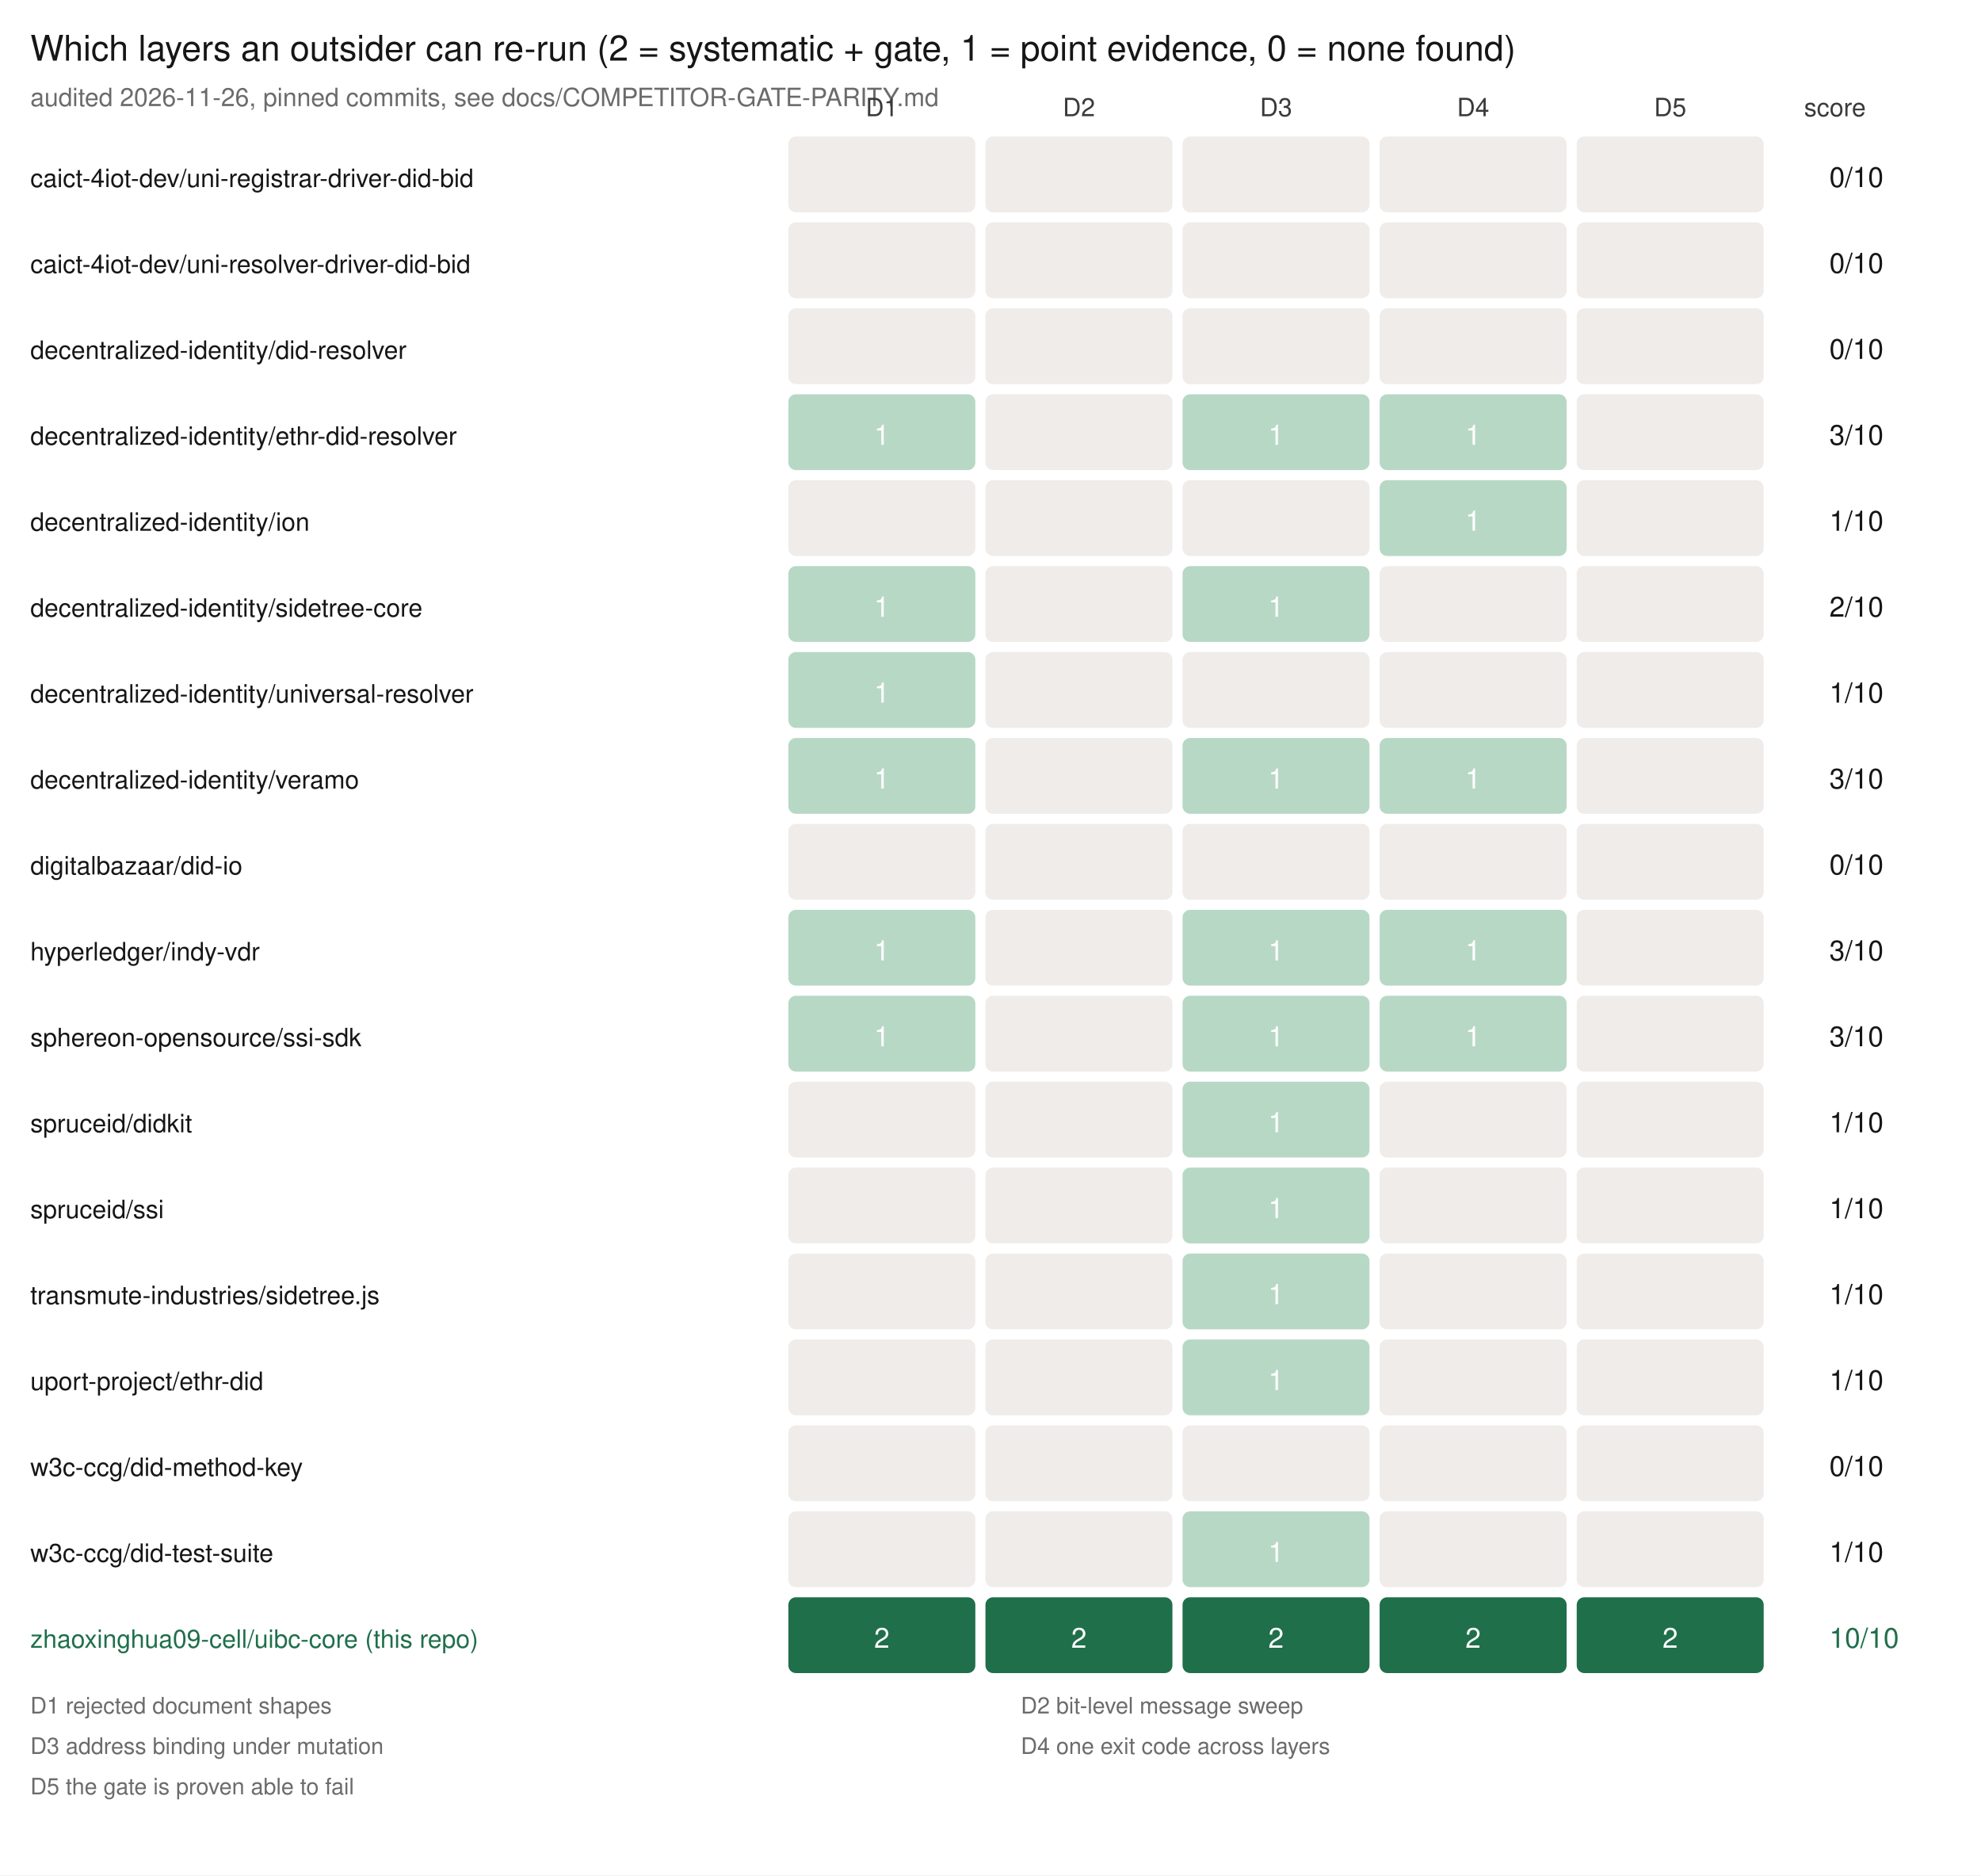
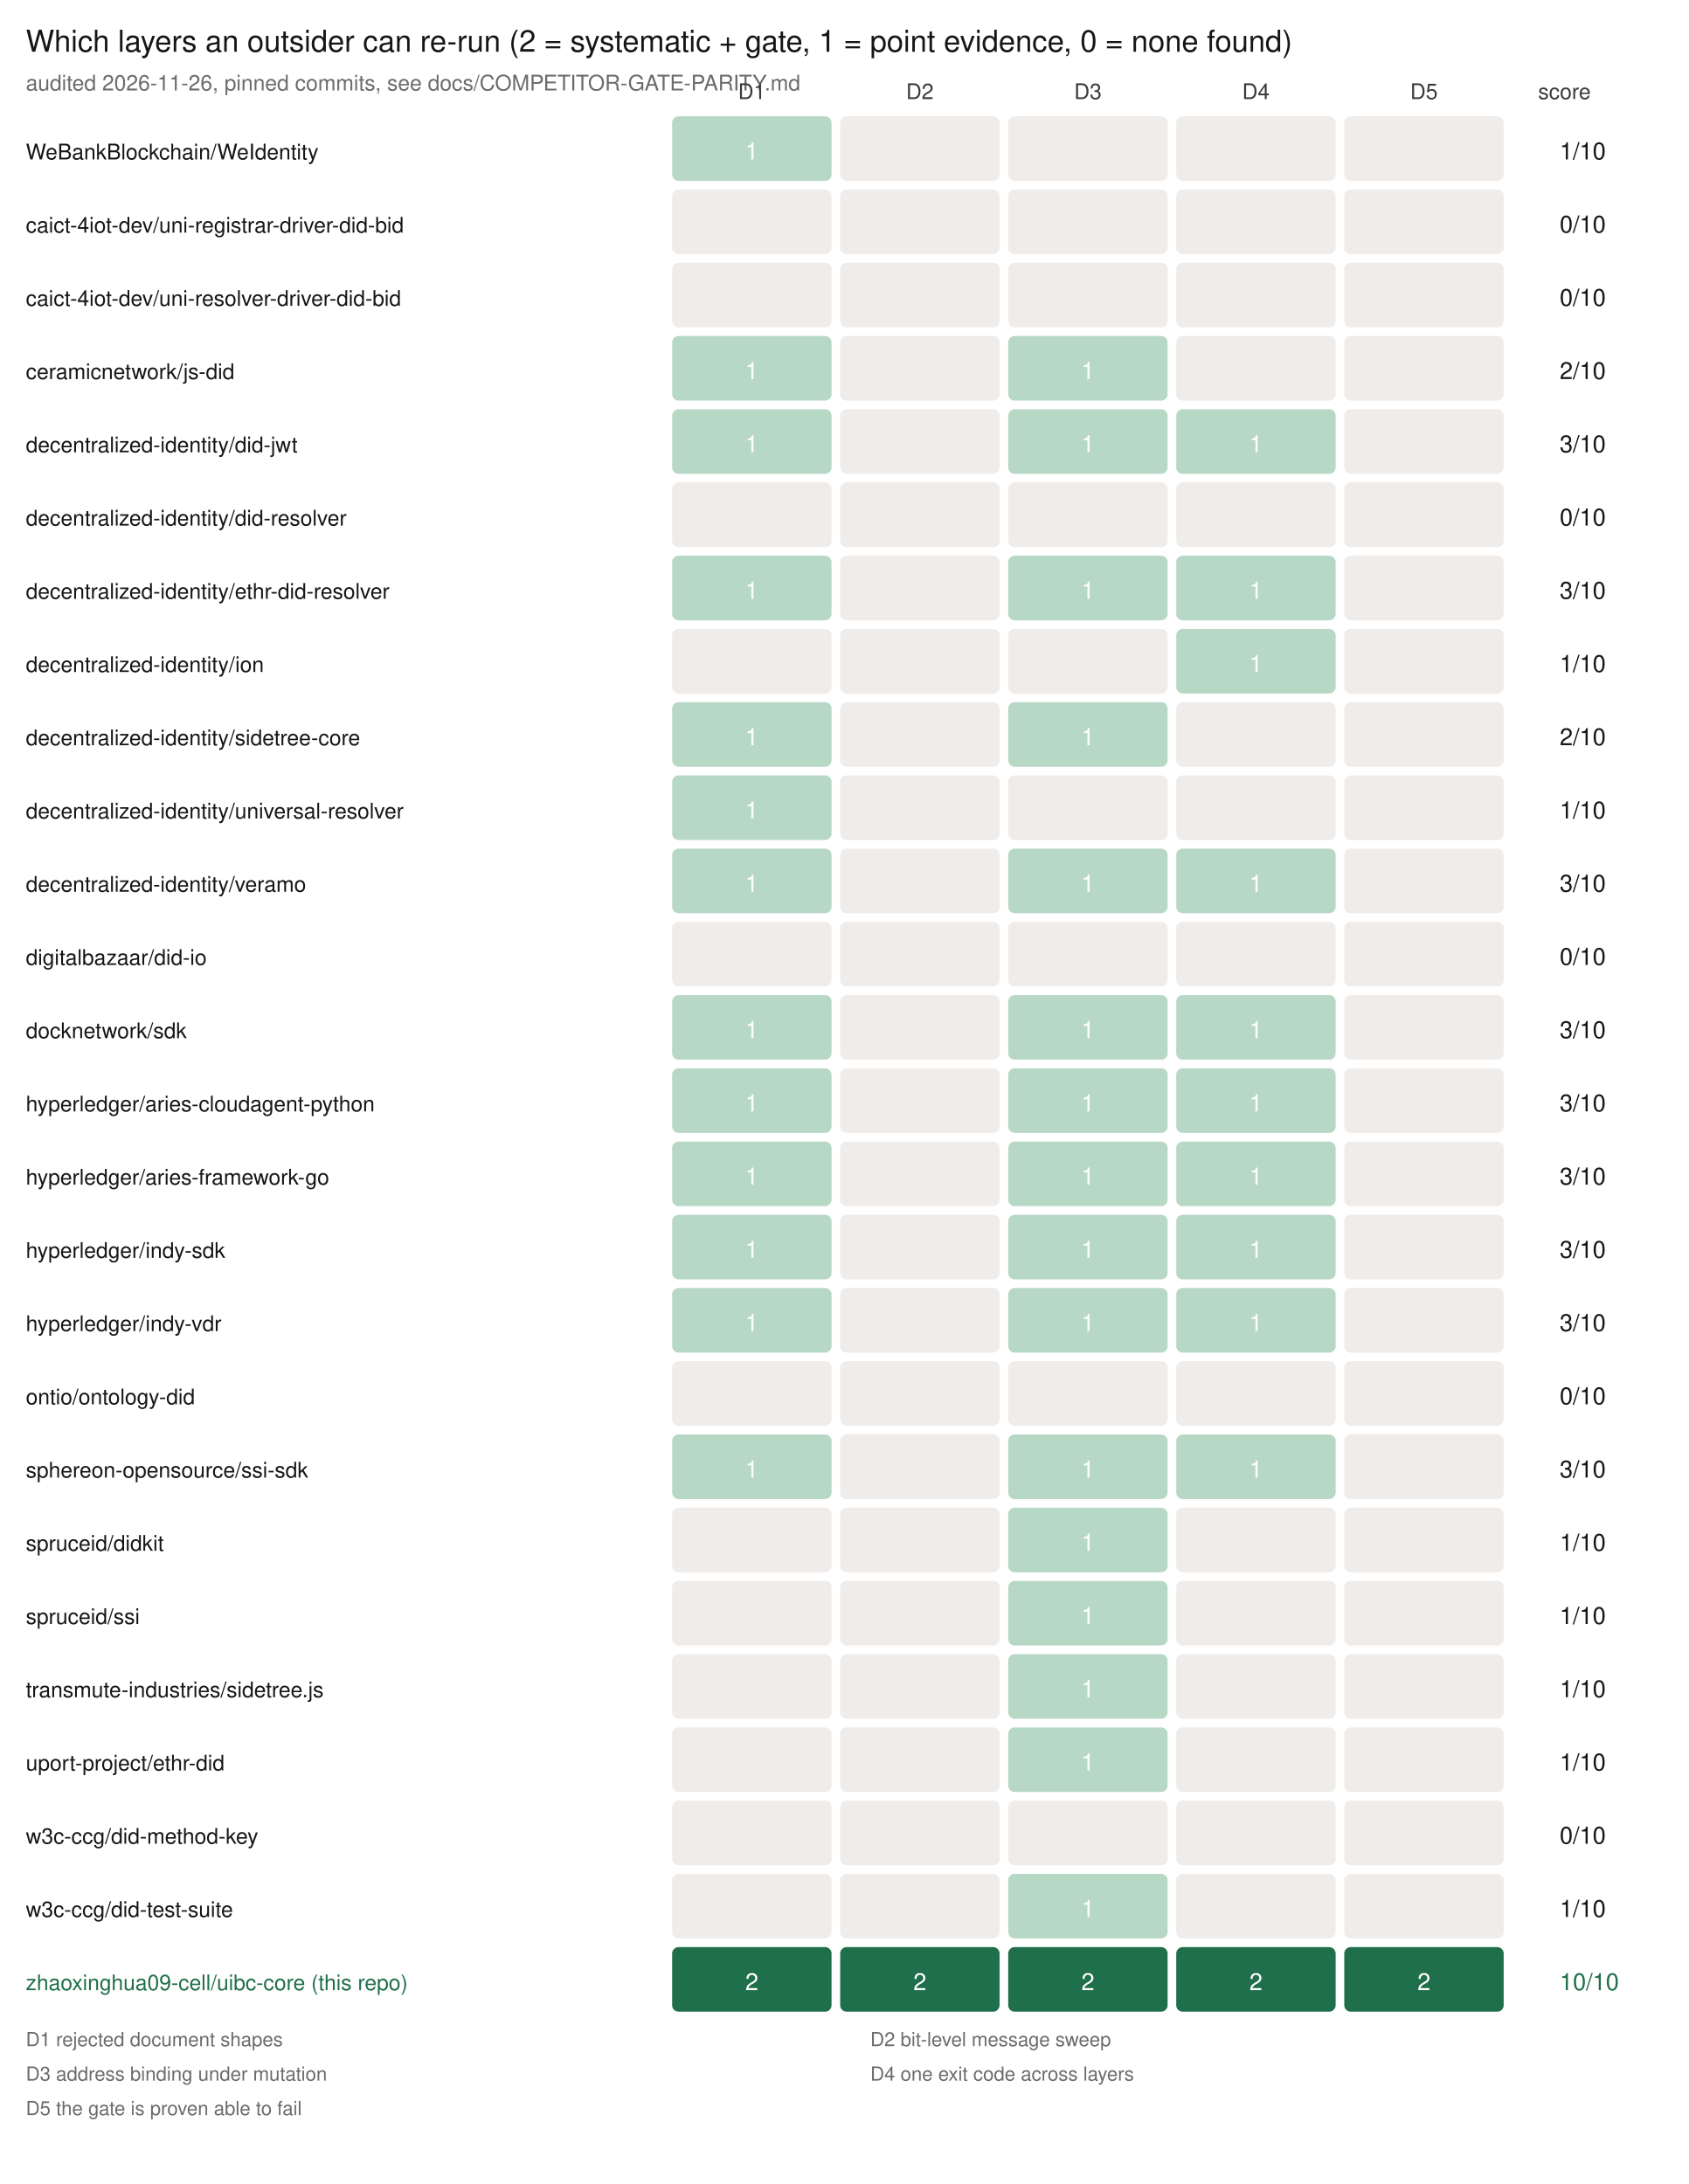
- <svg xmlns="http://www.w3.org/2000/svg" width="784" height="742" viewBox="0 0 784 742">
+ <svg xmlns="http://www.w3.org/2000/svg" width="784" height="1014" viewBox="0 0 784 1014">
  <rect width="100%" height="100%" fill="#ffffff" />
  <text x="12" y="24" font-family="Helvetica,Arial,sans-serif" font-size="14" fill="#161616">Which layers an outsider can re-run (2 = systematic + gate, 1 = point evidence, 0 = none found)</text>
  <text x="12" y="42" font-family="Helvetica,Arial,sans-serif" font-size="10" fill="#6b6b6b">audited 2026-11-26, pinned commits, see docs/COMPETITOR-GATE-PARITY.md</text>
  <text x="349.0" y="46" text-anchor="middle" font-family="Helvetica,Arial,sans-serif" font-size="10" fill="#3a3a3a">D1</text>
  <text x="427.0" y="46" text-anchor="middle" font-family="Helvetica,Arial,sans-serif" font-size="10" fill="#3a3a3a">D2</text>
  <text x="505.0" y="46" text-anchor="middle" font-family="Helvetica,Arial,sans-serif" font-size="10" fill="#3a3a3a">D3</text>
  <text x="583.0" y="46" text-anchor="middle" font-family="Helvetica,Arial,sans-serif" font-size="10" fill="#3a3a3a">D4</text>
  <text x="661.0" y="46" text-anchor="middle" font-family="Helvetica,Arial,sans-serif" font-size="10" fill="#3a3a3a">D5</text>
-   <text x="12" y="678" font-family="Helvetica,Arial,sans-serif" font-size="9" fill="#6b6b6b">D1  rejected document shapes</text>
-   <text x="404" y="678" font-family="Helvetica,Arial,sans-serif" font-size="9" fill="#6b6b6b">D2  bit-level message sweep</text>
-   <text x="12" y="694" font-family="Helvetica,Arial,sans-serif" font-size="9" fill="#6b6b6b">D3  address binding under mutation</text>
-   <text x="404" y="694" font-family="Helvetica,Arial,sans-serif" font-size="9" fill="#6b6b6b">D4  one exit code across layers</text>
-   <text x="12" y="710" font-family="Helvetica,Arial,sans-serif" font-size="9" fill="#6b6b6b">D5  the gate is proven able to fail</text>
+   <text x="12" y="950" font-family="Helvetica,Arial,sans-serif" font-size="9" fill="#6b6b6b">D1  rejected document shapes</text>
+   <text x="404" y="950" font-family="Helvetica,Arial,sans-serif" font-size="9" fill="#6b6b6b">D2  bit-level message sweep</text>
+   <text x="12" y="966" font-family="Helvetica,Arial,sans-serif" font-size="9" fill="#6b6b6b">D3  address binding under mutation</text>
+   <text x="404" y="966" font-family="Helvetica,Arial,sans-serif" font-size="9" fill="#6b6b6b">D4  one exit code across layers</text>
+   <text x="12" y="982" font-family="Helvetica,Arial,sans-serif" font-size="9" fill="#6b6b6b">D5  the gate is proven able to fail</text>
  <text x="714" y="46" font-family="Helvetica,Arial,sans-serif" font-size="10" fill="#3a3a3a">score</text>
-   <text x="12" y="74" font-family="Helvetica,Arial,sans-serif" font-size="10" fill="#161616">caict-4iot-dev/uni-registrar-driver-did-bid</text>
-   <rect x="312" y="54" width="74" height="30" rx="3" fill="#efecea" />
+   <text x="12" y="74" font-family="Helvetica,Arial,sans-serif" font-size="10" fill="#161616">WeBankBlockchain/WeIdentity</text>
+   <rect x="312" y="54" width="74" height="30" rx="3" fill="#b8d8c6" />
+   <text x="349.0" y="74" text-anchor="middle" font-family="Helvetica,Arial,sans-serif" font-size="11" fill="#ffffff">1</text>
  <rect x="390" y="54" width="74" height="30" rx="3" fill="#efecea" />
  <rect x="468" y="54" width="74" height="30" rx="3" fill="#efecea" />
  <rect x="546" y="54" width="74" height="30" rx="3" fill="#efecea" />
  <rect x="624" y="54" width="74" height="30" rx="3" fill="#efecea" />
-   <text x="724" y="74" font-family="Helvetica,Arial,sans-serif" font-size="11" fill="#161616">0/10</text>
-   <text x="12" y="108" font-family="Helvetica,Arial,sans-serif" font-size="10" fill="#161616">caict-4iot-dev/uni-resolver-driver-did-bid</text>
+   <text x="724" y="74" font-family="Helvetica,Arial,sans-serif" font-size="11" fill="#161616">1/10</text>
+   <text x="12" y="108" font-family="Helvetica,Arial,sans-serif" font-size="10" fill="#161616">caict-4iot-dev/uni-registrar-driver-did-bid</text>
  <rect x="312" y="88" width="74" height="30" rx="3" fill="#efecea" />
  <rect x="390" y="88" width="74" height="30" rx="3" fill="#efecea" />
  <rect x="468" y="88" width="74" height="30" rx="3" fill="#efecea" />
  <rect x="546" y="88" width="74" height="30" rx="3" fill="#efecea" />
  <rect x="624" y="88" width="74" height="30" rx="3" fill="#efecea" />
  <text x="724" y="108" font-family="Helvetica,Arial,sans-serif" font-size="11" fill="#161616">0/10</text>
-   <text x="12" y="142" font-family="Helvetica,Arial,sans-serif" font-size="10" fill="#161616">decentralized-identity/did-resolver</text>
+   <text x="12" y="142" font-family="Helvetica,Arial,sans-serif" font-size="10" fill="#161616">caict-4iot-dev/uni-resolver-driver-did-bid</text>
  <rect x="312" y="122" width="74" height="30" rx="3" fill="#efecea" />
  <rect x="390" y="122" width="74" height="30" rx="3" fill="#efecea" />
  <rect x="468" y="122" width="74" height="30" rx="3" fill="#efecea" />
  <rect x="546" y="122" width="74" height="30" rx="3" fill="#efecea" />
  <rect x="624" y="122" width="74" height="30" rx="3" fill="#efecea" />
  <text x="724" y="142" font-family="Helvetica,Arial,sans-serif" font-size="11" fill="#161616">0/10</text>
-   <text x="12" y="176" font-family="Helvetica,Arial,sans-serif" font-size="10" fill="#161616">decentralized-identity/ethr-did-resolver</text>
+   <text x="12" y="176" font-family="Helvetica,Arial,sans-serif" font-size="10" fill="#161616">ceramicnetwork/js-did</text>
  <rect x="312" y="156" width="74" height="30" rx="3" fill="#b8d8c6" />
  <text x="349.0" y="176" text-anchor="middle" font-family="Helvetica,Arial,sans-serif" font-size="11" fill="#ffffff">1</text>
  <rect x="390" y="156" width="74" height="30" rx="3" fill="#efecea" />
  <rect x="468" y="156" width="74" height="30" rx="3" fill="#b8d8c6" />
  <text x="505.0" y="176" text-anchor="middle" font-family="Helvetica,Arial,sans-serif" font-size="11" fill="#ffffff">1</text>
-   <rect x="546" y="156" width="74" height="30" rx="3" fill="#b8d8c6" />
-   <text x="583.0" y="176" text-anchor="middle" font-family="Helvetica,Arial,sans-serif" font-size="11" fill="#ffffff">1</text>
+   <rect x="546" y="156" width="74" height="30" rx="3" fill="#efecea" />
  <rect x="624" y="156" width="74" height="30" rx="3" fill="#efecea" />
-   <text x="724" y="176" font-family="Helvetica,Arial,sans-serif" font-size="11" fill="#161616">3/10</text>
-   <text x="12" y="210" font-family="Helvetica,Arial,sans-serif" font-size="10" fill="#161616">decentralized-identity/ion</text>
-   <rect x="312" y="190" width="74" height="30" rx="3" fill="#efecea" />
+   <text x="724" y="176" font-family="Helvetica,Arial,sans-serif" font-size="11" fill="#161616">2/10</text>
+   <text x="12" y="210" font-family="Helvetica,Arial,sans-serif" font-size="10" fill="#161616">decentralized-identity/did-jwt</text>
+   <rect x="312" y="190" width="74" height="30" rx="3" fill="#b8d8c6" />
+   <text x="349.0" y="210" text-anchor="middle" font-family="Helvetica,Arial,sans-serif" font-size="11" fill="#ffffff">1</text>
  <rect x="390" y="190" width="74" height="30" rx="3" fill="#efecea" />
-   <rect x="468" y="190" width="74" height="30" rx="3" fill="#efecea" />
+   <rect x="468" y="190" width="74" height="30" rx="3" fill="#b8d8c6" />
+   <text x="505.0" y="210" text-anchor="middle" font-family="Helvetica,Arial,sans-serif" font-size="11" fill="#ffffff">1</text>
  <rect x="546" y="190" width="74" height="30" rx="3" fill="#b8d8c6" />
  <text x="583.0" y="210" text-anchor="middle" font-family="Helvetica,Arial,sans-serif" font-size="11" fill="#ffffff">1</text>
  <rect x="624" y="190" width="74" height="30" rx="3" fill="#efecea" />
-   <text x="724" y="210" font-family="Helvetica,Arial,sans-serif" font-size="11" fill="#161616">1/10</text>
-   <text x="12" y="244" font-family="Helvetica,Arial,sans-serif" font-size="10" fill="#161616">decentralized-identity/sidetree-core</text>
-   <rect x="312" y="224" width="74" height="30" rx="3" fill="#b8d8c6" />
-   <text x="349.0" y="244" text-anchor="middle" font-family="Helvetica,Arial,sans-serif" font-size="11" fill="#ffffff">1</text>
+   <text x="724" y="210" font-family="Helvetica,Arial,sans-serif" font-size="11" fill="#161616">3/10</text>
+   <text x="12" y="244" font-family="Helvetica,Arial,sans-serif" font-size="10" fill="#161616">decentralized-identity/did-resolver</text>
+   <rect x="312" y="224" width="74" height="30" rx="3" fill="#efecea" />
  <rect x="390" y="224" width="74" height="30" rx="3" fill="#efecea" />
-   <rect x="468" y="224" width="74" height="30" rx="3" fill="#b8d8c6" />
-   <text x="505.0" y="244" text-anchor="middle" font-family="Helvetica,Arial,sans-serif" font-size="11" fill="#ffffff">1</text>
+   <rect x="468" y="224" width="74" height="30" rx="3" fill="#efecea" />
  <rect x="546" y="224" width="74" height="30" rx="3" fill="#efecea" />
  <rect x="624" y="224" width="74" height="30" rx="3" fill="#efecea" />
-   <text x="724" y="244" font-family="Helvetica,Arial,sans-serif" font-size="11" fill="#161616">2/10</text>
-   <text x="12" y="278" font-family="Helvetica,Arial,sans-serif" font-size="10" fill="#161616">decentralized-identity/universal-resolver</text>
+   <text x="724" y="244" font-family="Helvetica,Arial,sans-serif" font-size="11" fill="#161616">0/10</text>
+   <text x="12" y="278" font-family="Helvetica,Arial,sans-serif" font-size="10" fill="#161616">decentralized-identity/ethr-did-resolver</text>
  <rect x="312" y="258" width="74" height="30" rx="3" fill="#b8d8c6" />
  <text x="349.0" y="278" text-anchor="middle" font-family="Helvetica,Arial,sans-serif" font-size="11" fill="#ffffff">1</text>
  <rect x="390" y="258" width="74" height="30" rx="3" fill="#efecea" />
-   <rect x="468" y="258" width="74" height="30" rx="3" fill="#efecea" />
-   <rect x="546" y="258" width="74" height="30" rx="3" fill="#efecea" />
+   <rect x="468" y="258" width="74" height="30" rx="3" fill="#b8d8c6" />
+   <text x="505.0" y="278" text-anchor="middle" font-family="Helvetica,Arial,sans-serif" font-size="11" fill="#ffffff">1</text>
+   <rect x="546" y="258" width="74" height="30" rx="3" fill="#b8d8c6" />
+   <text x="583.0" y="278" text-anchor="middle" font-family="Helvetica,Arial,sans-serif" font-size="11" fill="#ffffff">1</text>
  <rect x="624" y="258" width="74" height="30" rx="3" fill="#efecea" />
-   <text x="724" y="278" font-family="Helvetica,Arial,sans-serif" font-size="11" fill="#161616">1/10</text>
-   <text x="12" y="312" font-family="Helvetica,Arial,sans-serif" font-size="10" fill="#161616">decentralized-identity/veramo</text>
-   <rect x="312" y="292" width="74" height="30" rx="3" fill="#b8d8c6" />
-   <text x="349.0" y="312" text-anchor="middle" font-family="Helvetica,Arial,sans-serif" font-size="11" fill="#ffffff">1</text>
+   <text x="724" y="278" font-family="Helvetica,Arial,sans-serif" font-size="11" fill="#161616">3/10</text>
+   <text x="12" y="312" font-family="Helvetica,Arial,sans-serif" font-size="10" fill="#161616">decentralized-identity/ion</text>
+   <rect x="312" y="292" width="74" height="30" rx="3" fill="#efecea" />
  <rect x="390" y="292" width="74" height="30" rx="3" fill="#efecea" />
-   <rect x="468" y="292" width="74" height="30" rx="3" fill="#b8d8c6" />
-   <text x="505.0" y="312" text-anchor="middle" font-family="Helvetica,Arial,sans-serif" font-size="11" fill="#ffffff">1</text>
+   <rect x="468" y="292" width="74" height="30" rx="3" fill="#efecea" />
  <rect x="546" y="292" width="74" height="30" rx="3" fill="#b8d8c6" />
  <text x="583.0" y="312" text-anchor="middle" font-family="Helvetica,Arial,sans-serif" font-size="11" fill="#ffffff">1</text>
  <rect x="624" y="292" width="74" height="30" rx="3" fill="#efecea" />
-   <text x="724" y="312" font-family="Helvetica,Arial,sans-serif" font-size="11" fill="#161616">3/10</text>
-   <text x="12" y="346" font-family="Helvetica,Arial,sans-serif" font-size="10" fill="#161616">digitalbazaar/did-io</text>
-   <rect x="312" y="326" width="74" height="30" rx="3" fill="#efecea" />
+   <text x="724" y="312" font-family="Helvetica,Arial,sans-serif" font-size="11" fill="#161616">1/10</text>
+   <text x="12" y="346" font-family="Helvetica,Arial,sans-serif" font-size="10" fill="#161616">decentralized-identity/sidetree-core</text>
+   <rect x="312" y="326" width="74" height="30" rx="3" fill="#b8d8c6" />
+   <text x="349.0" y="346" text-anchor="middle" font-family="Helvetica,Arial,sans-serif" font-size="11" fill="#ffffff">1</text>
  <rect x="390" y="326" width="74" height="30" rx="3" fill="#efecea" />
-   <rect x="468" y="326" width="74" height="30" rx="3" fill="#efecea" />
+   <rect x="468" y="326" width="74" height="30" rx="3" fill="#b8d8c6" />
+   <text x="505.0" y="346" text-anchor="middle" font-family="Helvetica,Arial,sans-serif" font-size="11" fill="#ffffff">1</text>
  <rect x="546" y="326" width="74" height="30" rx="3" fill="#efecea" />
  <rect x="624" y="326" width="74" height="30" rx="3" fill="#efecea" />
-   <text x="724" y="346" font-family="Helvetica,Arial,sans-serif" font-size="11" fill="#161616">0/10</text>
-   <text x="12" y="380" font-family="Helvetica,Arial,sans-serif" font-size="10" fill="#161616">hyperledger/indy-vdr</text>
+   <text x="724" y="346" font-family="Helvetica,Arial,sans-serif" font-size="11" fill="#161616">2/10</text>
+   <text x="12" y="380" font-family="Helvetica,Arial,sans-serif" font-size="10" fill="#161616">decentralized-identity/universal-resolver</text>
  <rect x="312" y="360" width="74" height="30" rx="3" fill="#b8d8c6" />
  <text x="349.0" y="380" text-anchor="middle" font-family="Helvetica,Arial,sans-serif" font-size="11" fill="#ffffff">1</text>
  <rect x="390" y="360" width="74" height="30" rx="3" fill="#efecea" />
-   <rect x="468" y="360" width="74" height="30" rx="3" fill="#b8d8c6" />
-   <text x="505.0" y="380" text-anchor="middle" font-family="Helvetica,Arial,sans-serif" font-size="11" fill="#ffffff">1</text>
-   <rect x="546" y="360" width="74" height="30" rx="3" fill="#b8d8c6" />
-   <text x="583.0" y="380" text-anchor="middle" font-family="Helvetica,Arial,sans-serif" font-size="11" fill="#ffffff">1</text>
+   <rect x="468" y="360" width="74" height="30" rx="3" fill="#efecea" />
+   <rect x="546" y="360" width="74" height="30" rx="3" fill="#efecea" />
  <rect x="624" y="360" width="74" height="30" rx="3" fill="#efecea" />
-   <text x="724" y="380" font-family="Helvetica,Arial,sans-serif" font-size="11" fill="#161616">3/10</text>
-   <text x="12" y="414" font-family="Helvetica,Arial,sans-serif" font-size="10" fill="#161616">sphereon-opensource/ssi-sdk</text>
+   <text x="724" y="380" font-family="Helvetica,Arial,sans-serif" font-size="11" fill="#161616">1/10</text>
+   <text x="12" y="414" font-family="Helvetica,Arial,sans-serif" font-size="10" fill="#161616">decentralized-identity/veramo</text>
  <rect x="312" y="394" width="74" height="30" rx="3" fill="#b8d8c6" />
  <text x="349.0" y="414" text-anchor="middle" font-family="Helvetica,Arial,sans-serif" font-size="11" fill="#ffffff">1</text>
  <rect x="390" y="394" width="74" height="30" rx="3" fill="#efecea" />
  <rect x="468" y="394" width="74" height="30" rx="3" fill="#b8d8c6" />
  <text x="505.0" y="414" text-anchor="middle" font-family="Helvetica,Arial,sans-serif" font-size="11" fill="#ffffff">1</text>
  <rect x="546" y="394" width="74" height="30" rx="3" fill="#b8d8c6" />
  <text x="583.0" y="414" text-anchor="middle" font-family="Helvetica,Arial,sans-serif" font-size="11" fill="#ffffff">1</text>
  <rect x="624" y="394" width="74" height="30" rx="3" fill="#efecea" />
  <text x="724" y="414" font-family="Helvetica,Arial,sans-serif" font-size="11" fill="#161616">3/10</text>
-   <text x="12" y="448" font-family="Helvetica,Arial,sans-serif" font-size="10" fill="#161616">spruceid/didkit</text>
+   <text x="12" y="448" font-family="Helvetica,Arial,sans-serif" font-size="10" fill="#161616">digitalbazaar/did-io</text>
  <rect x="312" y="428" width="74" height="30" rx="3" fill="#efecea" />
  <rect x="390" y="428" width="74" height="30" rx="3" fill="#efecea" />
-   <rect x="468" y="428" width="74" height="30" rx="3" fill="#b8d8c6" />
-   <text x="505.0" y="448" text-anchor="middle" font-family="Helvetica,Arial,sans-serif" font-size="11" fill="#ffffff">1</text>
+   <rect x="468" y="428" width="74" height="30" rx="3" fill="#efecea" />
  <rect x="546" y="428" width="74" height="30" rx="3" fill="#efecea" />
  <rect x="624" y="428" width="74" height="30" rx="3" fill="#efecea" />
-   <text x="724" y="448" font-family="Helvetica,Arial,sans-serif" font-size="11" fill="#161616">1/10</text>
-   <text x="12" y="482" font-family="Helvetica,Arial,sans-serif" font-size="10" fill="#161616">spruceid/ssi</text>
-   <rect x="312" y="462" width="74" height="30" rx="3" fill="#efecea" />
+   <text x="724" y="448" font-family="Helvetica,Arial,sans-serif" font-size="11" fill="#161616">0/10</text>
+   <text x="12" y="482" font-family="Helvetica,Arial,sans-serif" font-size="10" fill="#161616">docknetwork/sdk</text>
+   <rect x="312" y="462" width="74" height="30" rx="3" fill="#b8d8c6" />
+   <text x="349.0" y="482" text-anchor="middle" font-family="Helvetica,Arial,sans-serif" font-size="11" fill="#ffffff">1</text>
  <rect x="390" y="462" width="74" height="30" rx="3" fill="#efecea" />
  <rect x="468" y="462" width="74" height="30" rx="3" fill="#b8d8c6" />
  <text x="505.0" y="482" text-anchor="middle" font-family="Helvetica,Arial,sans-serif" font-size="11" fill="#ffffff">1</text>
-   <rect x="546" y="462" width="74" height="30" rx="3" fill="#efecea" />
+   <rect x="546" y="462" width="74" height="30" rx="3" fill="#b8d8c6" />
+   <text x="583.0" y="482" text-anchor="middle" font-family="Helvetica,Arial,sans-serif" font-size="11" fill="#ffffff">1</text>
  <rect x="624" y="462" width="74" height="30" rx="3" fill="#efecea" />
-   <text x="724" y="482" font-family="Helvetica,Arial,sans-serif" font-size="11" fill="#161616">1/10</text>
-   <text x="12" y="516" font-family="Helvetica,Arial,sans-serif" font-size="10" fill="#161616">transmute-industries/sidetree.js</text>
-   <rect x="312" y="496" width="74" height="30" rx="3" fill="#efecea" />
+   <text x="724" y="482" font-family="Helvetica,Arial,sans-serif" font-size="11" fill="#161616">3/10</text>
+   <text x="12" y="516" font-family="Helvetica,Arial,sans-serif" font-size="10" fill="#161616">hyperledger/aries-cloudagent-python</text>
+   <rect x="312" y="496" width="74" height="30" rx="3" fill="#b8d8c6" />
+   <text x="349.0" y="516" text-anchor="middle" font-family="Helvetica,Arial,sans-serif" font-size="11" fill="#ffffff">1</text>
  <rect x="390" y="496" width="74" height="30" rx="3" fill="#efecea" />
  <rect x="468" y="496" width="74" height="30" rx="3" fill="#b8d8c6" />
  <text x="505.0" y="516" text-anchor="middle" font-family="Helvetica,Arial,sans-serif" font-size="11" fill="#ffffff">1</text>
-   <rect x="546" y="496" width="74" height="30" rx="3" fill="#efecea" />
+   <rect x="546" y="496" width="74" height="30" rx="3" fill="#b8d8c6" />
+   <text x="583.0" y="516" text-anchor="middle" font-family="Helvetica,Arial,sans-serif" font-size="11" fill="#ffffff">1</text>
  <rect x="624" y="496" width="74" height="30" rx="3" fill="#efecea" />
-   <text x="724" y="516" font-family="Helvetica,Arial,sans-serif" font-size="11" fill="#161616">1/10</text>
-   <text x="12" y="550" font-family="Helvetica,Arial,sans-serif" font-size="10" fill="#161616">uport-project/ethr-did</text>
-   <rect x="312" y="530" width="74" height="30" rx="3" fill="#efecea" />
+   <text x="724" y="516" font-family="Helvetica,Arial,sans-serif" font-size="11" fill="#161616">3/10</text>
+   <text x="12" y="550" font-family="Helvetica,Arial,sans-serif" font-size="10" fill="#161616">hyperledger/aries-framework-go</text>
+   <rect x="312" y="530" width="74" height="30" rx="3" fill="#b8d8c6" />
+   <text x="349.0" y="550" text-anchor="middle" font-family="Helvetica,Arial,sans-serif" font-size="11" fill="#ffffff">1</text>
  <rect x="390" y="530" width="74" height="30" rx="3" fill="#efecea" />
  <rect x="468" y="530" width="74" height="30" rx="3" fill="#b8d8c6" />
  <text x="505.0" y="550" text-anchor="middle" font-family="Helvetica,Arial,sans-serif" font-size="11" fill="#ffffff">1</text>
-   <rect x="546" y="530" width="74" height="30" rx="3" fill="#efecea" />
+   <rect x="546" y="530" width="74" height="30" rx="3" fill="#b8d8c6" />
+   <text x="583.0" y="550" text-anchor="middle" font-family="Helvetica,Arial,sans-serif" font-size="11" fill="#ffffff">1</text>
  <rect x="624" y="530" width="74" height="30" rx="3" fill="#efecea" />
-   <text x="724" y="550" font-family="Helvetica,Arial,sans-serif" font-size="11" fill="#161616">1/10</text>
-   <text x="12" y="584" font-family="Helvetica,Arial,sans-serif" font-size="10" fill="#161616">w3c-ccg/did-method-key</text>
-   <rect x="312" y="564" width="74" height="30" rx="3" fill="#efecea" />
+   <text x="724" y="550" font-family="Helvetica,Arial,sans-serif" font-size="11" fill="#161616">3/10</text>
+   <text x="12" y="584" font-family="Helvetica,Arial,sans-serif" font-size="10" fill="#161616">hyperledger/indy-sdk</text>
+   <rect x="312" y="564" width="74" height="30" rx="3" fill="#b8d8c6" />
+   <text x="349.0" y="584" text-anchor="middle" font-family="Helvetica,Arial,sans-serif" font-size="11" fill="#ffffff">1</text>
  <rect x="390" y="564" width="74" height="30" rx="3" fill="#efecea" />
-   <rect x="468" y="564" width="74" height="30" rx="3" fill="#efecea" />
-   <rect x="546" y="564" width="74" height="30" rx="3" fill="#efecea" />
+   <rect x="468" y="564" width="74" height="30" rx="3" fill="#b8d8c6" />
+   <text x="505.0" y="584" text-anchor="middle" font-family="Helvetica,Arial,sans-serif" font-size="11" fill="#ffffff">1</text>
+   <rect x="546" y="564" width="74" height="30" rx="3" fill="#b8d8c6" />
+   <text x="583.0" y="584" text-anchor="middle" font-family="Helvetica,Arial,sans-serif" font-size="11" fill="#ffffff">1</text>
  <rect x="624" y="564" width="74" height="30" rx="3" fill="#efecea" />
-   <text x="724" y="584" font-family="Helvetica,Arial,sans-serif" font-size="11" fill="#161616">0/10</text>
-   <text x="12" y="618" font-family="Helvetica,Arial,sans-serif" font-size="10" fill="#161616">w3c-ccg/did-test-suite</text>
-   <rect x="312" y="598" width="74" height="30" rx="3" fill="#efecea" />
+   <text x="724" y="584" font-family="Helvetica,Arial,sans-serif" font-size="11" fill="#161616">3/10</text>
+   <text x="12" y="618" font-family="Helvetica,Arial,sans-serif" font-size="10" fill="#161616">hyperledger/indy-vdr</text>
+   <rect x="312" y="598" width="74" height="30" rx="3" fill="#b8d8c6" />
+   <text x="349.0" y="618" text-anchor="middle" font-family="Helvetica,Arial,sans-serif" font-size="11" fill="#ffffff">1</text>
  <rect x="390" y="598" width="74" height="30" rx="3" fill="#efecea" />
  <rect x="468" y="598" width="74" height="30" rx="3" fill="#b8d8c6" />
  <text x="505.0" y="618" text-anchor="middle" font-family="Helvetica,Arial,sans-serif" font-size="11" fill="#ffffff">1</text>
-   <rect x="546" y="598" width="74" height="30" rx="3" fill="#efecea" />
+   <rect x="546" y="598" width="74" height="30" rx="3" fill="#b8d8c6" />
+   <text x="583.0" y="618" text-anchor="middle" font-family="Helvetica,Arial,sans-serif" font-size="11" fill="#ffffff">1</text>
  <rect x="624" y="598" width="74" height="30" rx="3" fill="#efecea" />
-   <text x="724" y="618" font-family="Helvetica,Arial,sans-serif" font-size="11" fill="#161616">1/10</text>
-   <text x="12" y="652" font-family="Helvetica,Arial,sans-serif" font-size="10" fill="#1f6f4a">zhaoxinghua09-cell/uibc-core  (this repo)</text>
-   <rect x="312" y="632" width="74" height="30" rx="3" fill="#1f6f4a" />
-   <text x="349.0" y="652" text-anchor="middle" font-family="Helvetica,Arial,sans-serif" font-size="11" fill="#ffffff">2</text>
-   <rect x="390" y="632" width="74" height="30" rx="3" fill="#1f6f4a" />
-   <text x="427.0" y="652" text-anchor="middle" font-family="Helvetica,Arial,sans-serif" font-size="11" fill="#ffffff">2</text>
-   <rect x="468" y="632" width="74" height="30" rx="3" fill="#1f6f4a" />
-   <text x="505.0" y="652" text-anchor="middle" font-family="Helvetica,Arial,sans-serif" font-size="11" fill="#ffffff">2</text>
-   <rect x="546" y="632" width="74" height="30" rx="3" fill="#1f6f4a" />
-   <text x="583.0" y="652" text-anchor="middle" font-family="Helvetica,Arial,sans-serif" font-size="11" fill="#ffffff">2</text>
-   <rect x="624" y="632" width="74" height="30" rx="3" fill="#1f6f4a" />
-   <text x="661.0" y="652" text-anchor="middle" font-family="Helvetica,Arial,sans-serif" font-size="11" fill="#ffffff">2</text>
-   <text x="724" y="652" font-family="Helvetica,Arial,sans-serif" font-size="11" fill="#1f6f4a">10/10</text>
+   <text x="724" y="618" font-family="Helvetica,Arial,sans-serif" font-size="11" fill="#161616">3/10</text>
+   <text x="12" y="652" font-family="Helvetica,Arial,sans-serif" font-size="10" fill="#161616">ontio/ontology-did</text>
+   <rect x="312" y="632" width="74" height="30" rx="3" fill="#efecea" />
+   <rect x="390" y="632" width="74" height="30" rx="3" fill="#efecea" />
+   <rect x="468" y="632" width="74" height="30" rx="3" fill="#efecea" />
+   <rect x="546" y="632" width="74" height="30" rx="3" fill="#efecea" />
+   <rect x="624" y="632" width="74" height="30" rx="3" fill="#efecea" />
+   <text x="724" y="652" font-family="Helvetica,Arial,sans-serif" font-size="11" fill="#161616">0/10</text>
+   <text x="12" y="686" font-family="Helvetica,Arial,sans-serif" font-size="10" fill="#161616">sphereon-opensource/ssi-sdk</text>
+   <rect x="312" y="666" width="74" height="30" rx="3" fill="#b8d8c6" />
+   <text x="349.0" y="686" text-anchor="middle" font-family="Helvetica,Arial,sans-serif" font-size="11" fill="#ffffff">1</text>
+   <rect x="390" y="666" width="74" height="30" rx="3" fill="#efecea" />
+   <rect x="468" y="666" width="74" height="30" rx="3" fill="#b8d8c6" />
+   <text x="505.0" y="686" text-anchor="middle" font-family="Helvetica,Arial,sans-serif" font-size="11" fill="#ffffff">1</text>
+   <rect x="546" y="666" width="74" height="30" rx="3" fill="#b8d8c6" />
+   <text x="583.0" y="686" text-anchor="middle" font-family="Helvetica,Arial,sans-serif" font-size="11" fill="#ffffff">1</text>
+   <rect x="624" y="666" width="74" height="30" rx="3" fill="#efecea" />
+   <text x="724" y="686" font-family="Helvetica,Arial,sans-serif" font-size="11" fill="#161616">3/10</text>
+   <text x="12" y="720" font-family="Helvetica,Arial,sans-serif" font-size="10" fill="#161616">spruceid/didkit</text>
+   <rect x="312" y="700" width="74" height="30" rx="3" fill="#efecea" />
+   <rect x="390" y="700" width="74" height="30" rx="3" fill="#efecea" />
+   <rect x="468" y="700" width="74" height="30" rx="3" fill="#b8d8c6" />
+   <text x="505.0" y="720" text-anchor="middle" font-family="Helvetica,Arial,sans-serif" font-size="11" fill="#ffffff">1</text>
+   <rect x="546" y="700" width="74" height="30" rx="3" fill="#efecea" />
+   <rect x="624" y="700" width="74" height="30" rx="3" fill="#efecea" />
+   <text x="724" y="720" font-family="Helvetica,Arial,sans-serif" font-size="11" fill="#161616">1/10</text>
+   <text x="12" y="754" font-family="Helvetica,Arial,sans-serif" font-size="10" fill="#161616">spruceid/ssi</text>
+   <rect x="312" y="734" width="74" height="30" rx="3" fill="#efecea" />
+   <rect x="390" y="734" width="74" height="30" rx="3" fill="#efecea" />
+   <rect x="468" y="734" width="74" height="30" rx="3" fill="#b8d8c6" />
+   <text x="505.0" y="754" text-anchor="middle" font-family="Helvetica,Arial,sans-serif" font-size="11" fill="#ffffff">1</text>
+   <rect x="546" y="734" width="74" height="30" rx="3" fill="#efecea" />
+   <rect x="624" y="734" width="74" height="30" rx="3" fill="#efecea" />
+   <text x="724" y="754" font-family="Helvetica,Arial,sans-serif" font-size="11" fill="#161616">1/10</text>
+   <text x="12" y="788" font-family="Helvetica,Arial,sans-serif" font-size="10" fill="#161616">transmute-industries/sidetree.js</text>
+   <rect x="312" y="768" width="74" height="30" rx="3" fill="#efecea" />
+   <rect x="390" y="768" width="74" height="30" rx="3" fill="#efecea" />
+   <rect x="468" y="768" width="74" height="30" rx="3" fill="#b8d8c6" />
+   <text x="505.0" y="788" text-anchor="middle" font-family="Helvetica,Arial,sans-serif" font-size="11" fill="#ffffff">1</text>
+   <rect x="546" y="768" width="74" height="30" rx="3" fill="#efecea" />
+   <rect x="624" y="768" width="74" height="30" rx="3" fill="#efecea" />
+   <text x="724" y="788" font-family="Helvetica,Arial,sans-serif" font-size="11" fill="#161616">1/10</text>
+   <text x="12" y="822" font-family="Helvetica,Arial,sans-serif" font-size="10" fill="#161616">uport-project/ethr-did</text>
+   <rect x="312" y="802" width="74" height="30" rx="3" fill="#efecea" />
+   <rect x="390" y="802" width="74" height="30" rx="3" fill="#efecea" />
+   <rect x="468" y="802" width="74" height="30" rx="3" fill="#b8d8c6" />
+   <text x="505.0" y="822" text-anchor="middle" font-family="Helvetica,Arial,sans-serif" font-size="11" fill="#ffffff">1</text>
+   <rect x="546" y="802" width="74" height="30" rx="3" fill="#efecea" />
+   <rect x="624" y="802" width="74" height="30" rx="3" fill="#efecea" />
+   <text x="724" y="822" font-family="Helvetica,Arial,sans-serif" font-size="11" fill="#161616">1/10</text>
+   <text x="12" y="856" font-family="Helvetica,Arial,sans-serif" font-size="10" fill="#161616">w3c-ccg/did-method-key</text>
+   <rect x="312" y="836" width="74" height="30" rx="3" fill="#efecea" />
+   <rect x="390" y="836" width="74" height="30" rx="3" fill="#efecea" />
+   <rect x="468" y="836" width="74" height="30" rx="3" fill="#efecea" />
+   <rect x="546" y="836" width="74" height="30" rx="3" fill="#efecea" />
+   <rect x="624" y="836" width="74" height="30" rx="3" fill="#efecea" />
+   <text x="724" y="856" font-family="Helvetica,Arial,sans-serif" font-size="11" fill="#161616">0/10</text>
+   <text x="12" y="890" font-family="Helvetica,Arial,sans-serif" font-size="10" fill="#161616">w3c-ccg/did-test-suite</text>
+   <rect x="312" y="870" width="74" height="30" rx="3" fill="#efecea" />
+   <rect x="390" y="870" width="74" height="30" rx="3" fill="#efecea" />
+   <rect x="468" y="870" width="74" height="30" rx="3" fill="#b8d8c6" />
+   <text x="505.0" y="890" text-anchor="middle" font-family="Helvetica,Arial,sans-serif" font-size="11" fill="#ffffff">1</text>
+   <rect x="546" y="870" width="74" height="30" rx="3" fill="#efecea" />
+   <rect x="624" y="870" width="74" height="30" rx="3" fill="#efecea" />
+   <text x="724" y="890" font-family="Helvetica,Arial,sans-serif" font-size="11" fill="#161616">1/10</text>
+   <text x="12" y="924" font-family="Helvetica,Arial,sans-serif" font-size="10" fill="#1f6f4a">zhaoxinghua09-cell/uibc-core  (this repo)</text>
+   <rect x="312" y="904" width="74" height="30" rx="3" fill="#1f6f4a" />
+   <text x="349.0" y="924" text-anchor="middle" font-family="Helvetica,Arial,sans-serif" font-size="11" fill="#ffffff">2</text>
+   <rect x="390" y="904" width="74" height="30" rx="3" fill="#1f6f4a" />
+   <text x="427.0" y="924" text-anchor="middle" font-family="Helvetica,Arial,sans-serif" font-size="11" fill="#ffffff">2</text>
+   <rect x="468" y="904" width="74" height="30" rx="3" fill="#1f6f4a" />
+   <text x="505.0" y="924" text-anchor="middle" font-family="Helvetica,Arial,sans-serif" font-size="11" fill="#ffffff">2</text>
+   <rect x="546" y="904" width="74" height="30" rx="3" fill="#1f6f4a" />
+   <text x="583.0" y="924" text-anchor="middle" font-family="Helvetica,Arial,sans-serif" font-size="11" fill="#ffffff">2</text>
+   <rect x="624" y="904" width="74" height="30" rx="3" fill="#1f6f4a" />
+   <text x="661.0" y="924" text-anchor="middle" font-family="Helvetica,Arial,sans-serif" font-size="11" fill="#ffffff">2</text>
+   <text x="724" y="924" font-family="Helvetica,Arial,sans-serif" font-size="11" fill="#1f6f4a">10/10</text>
</svg>
